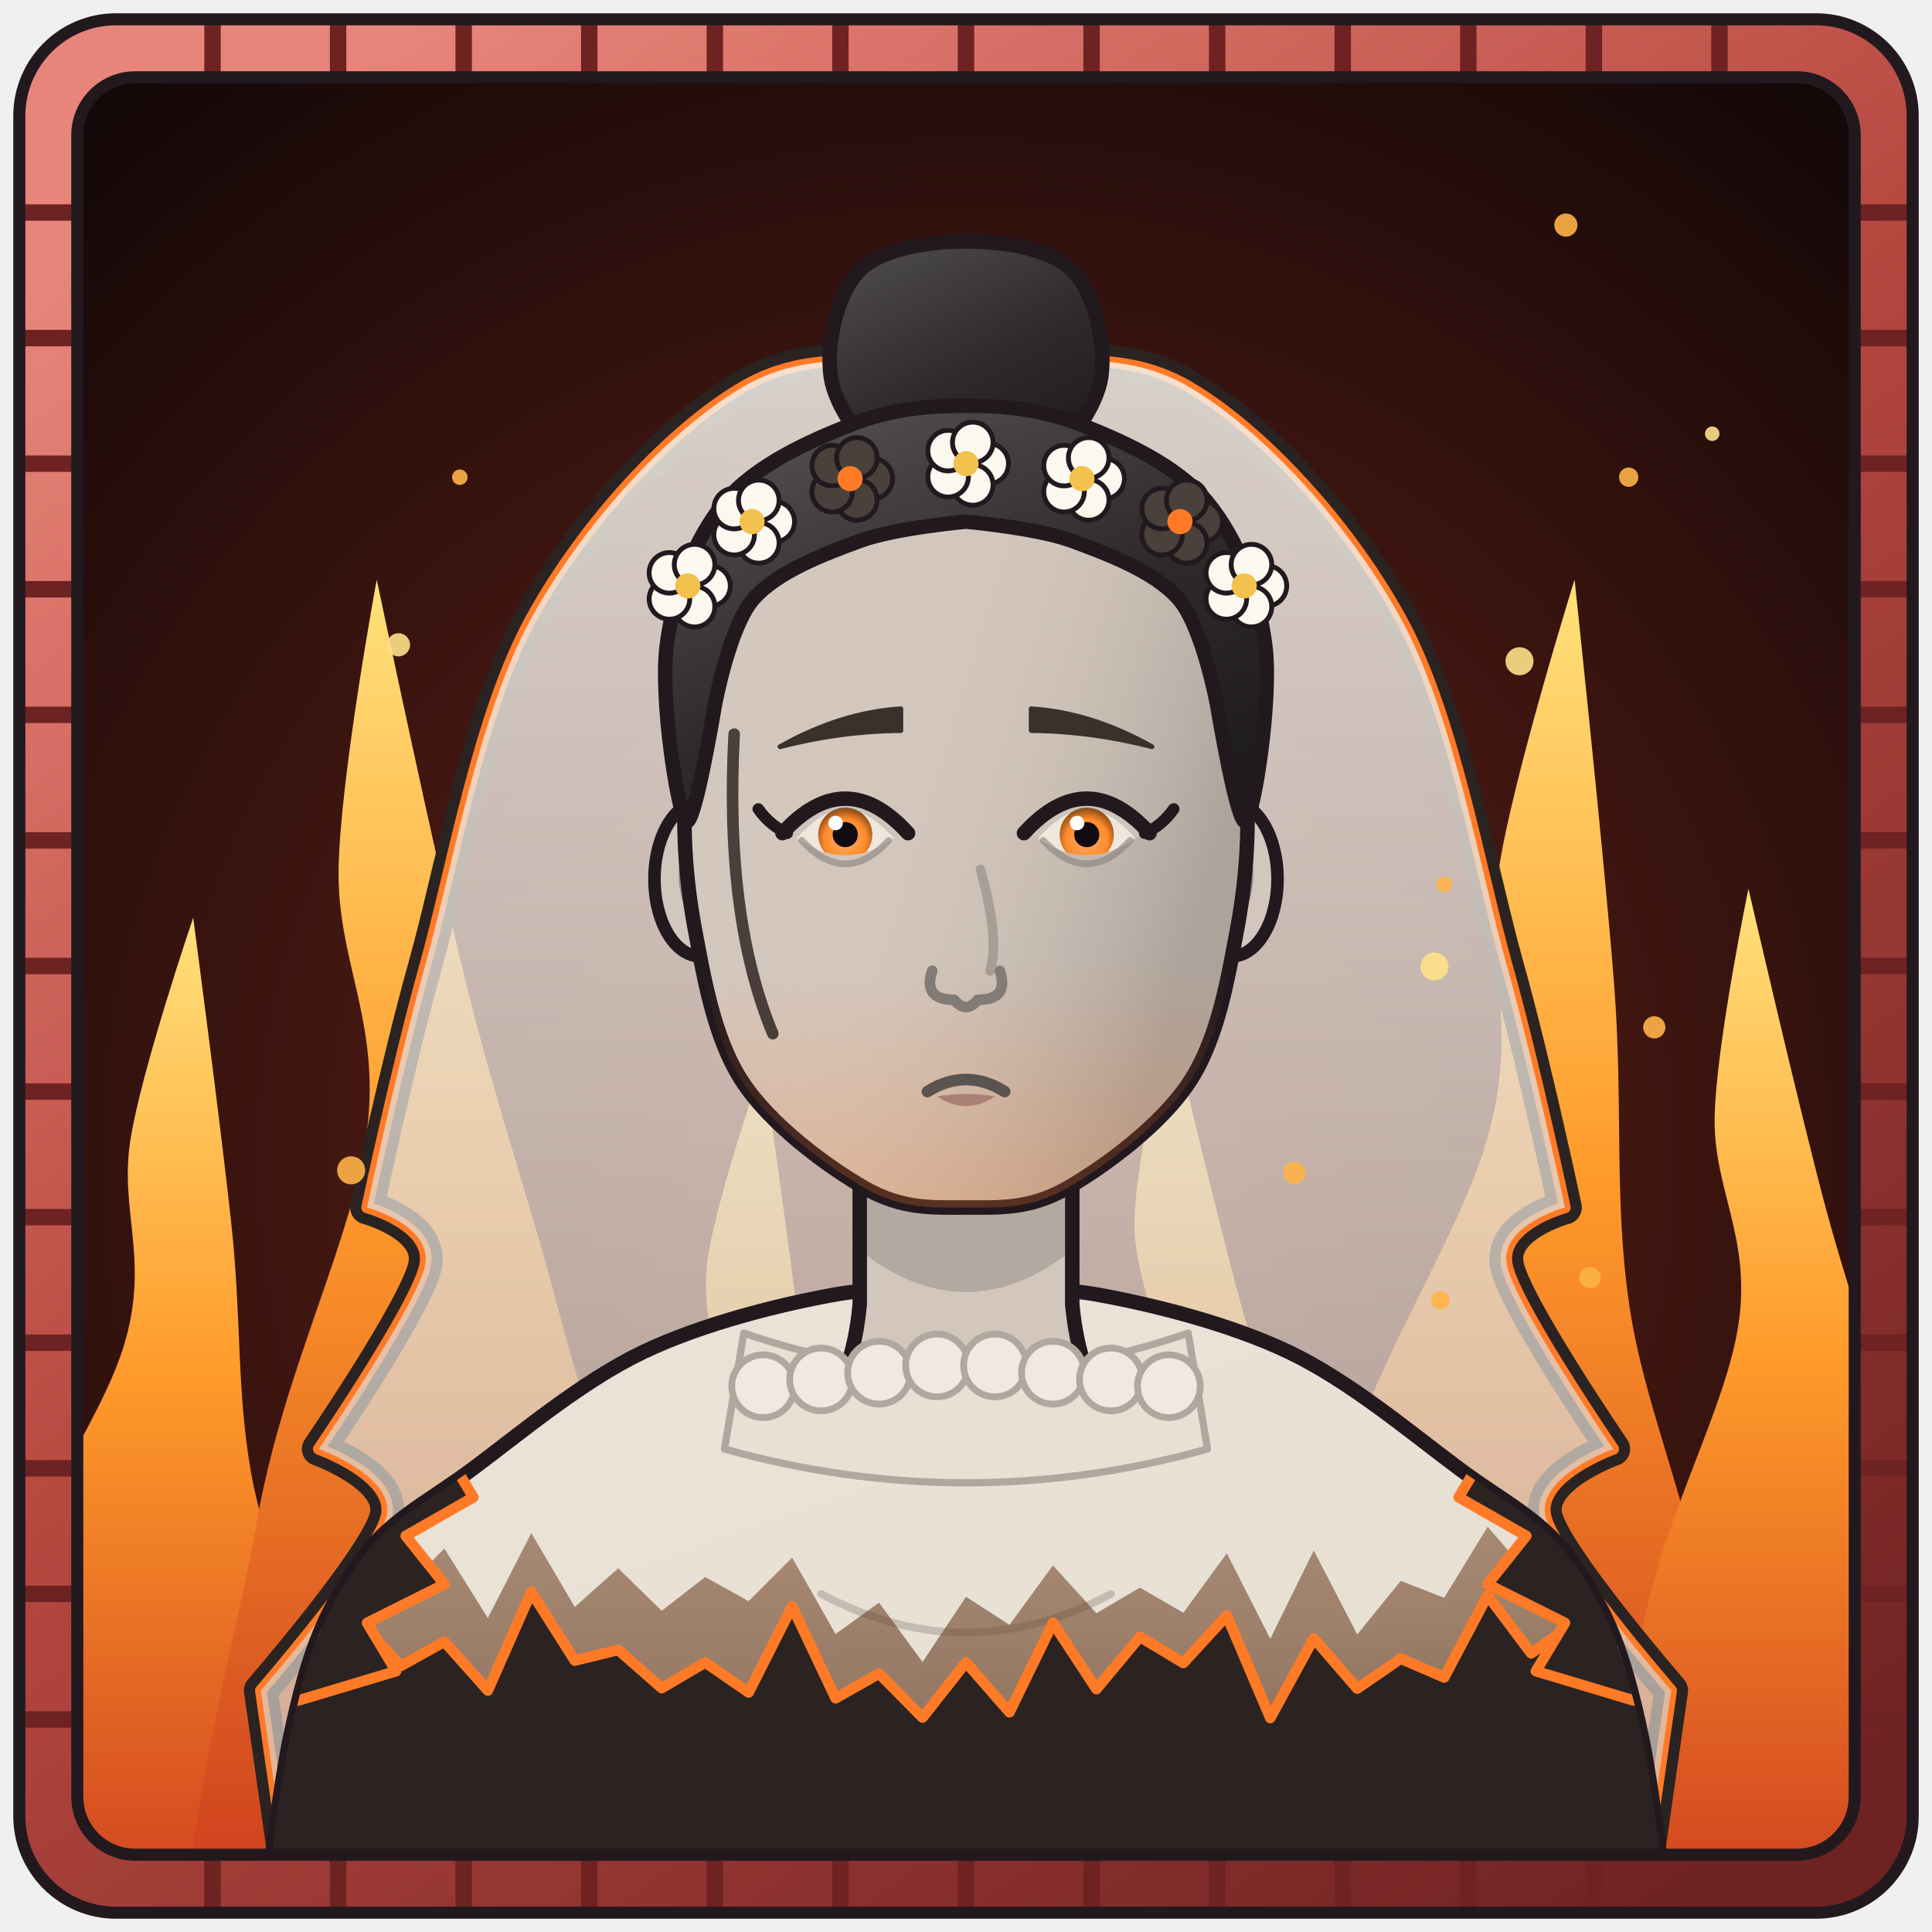
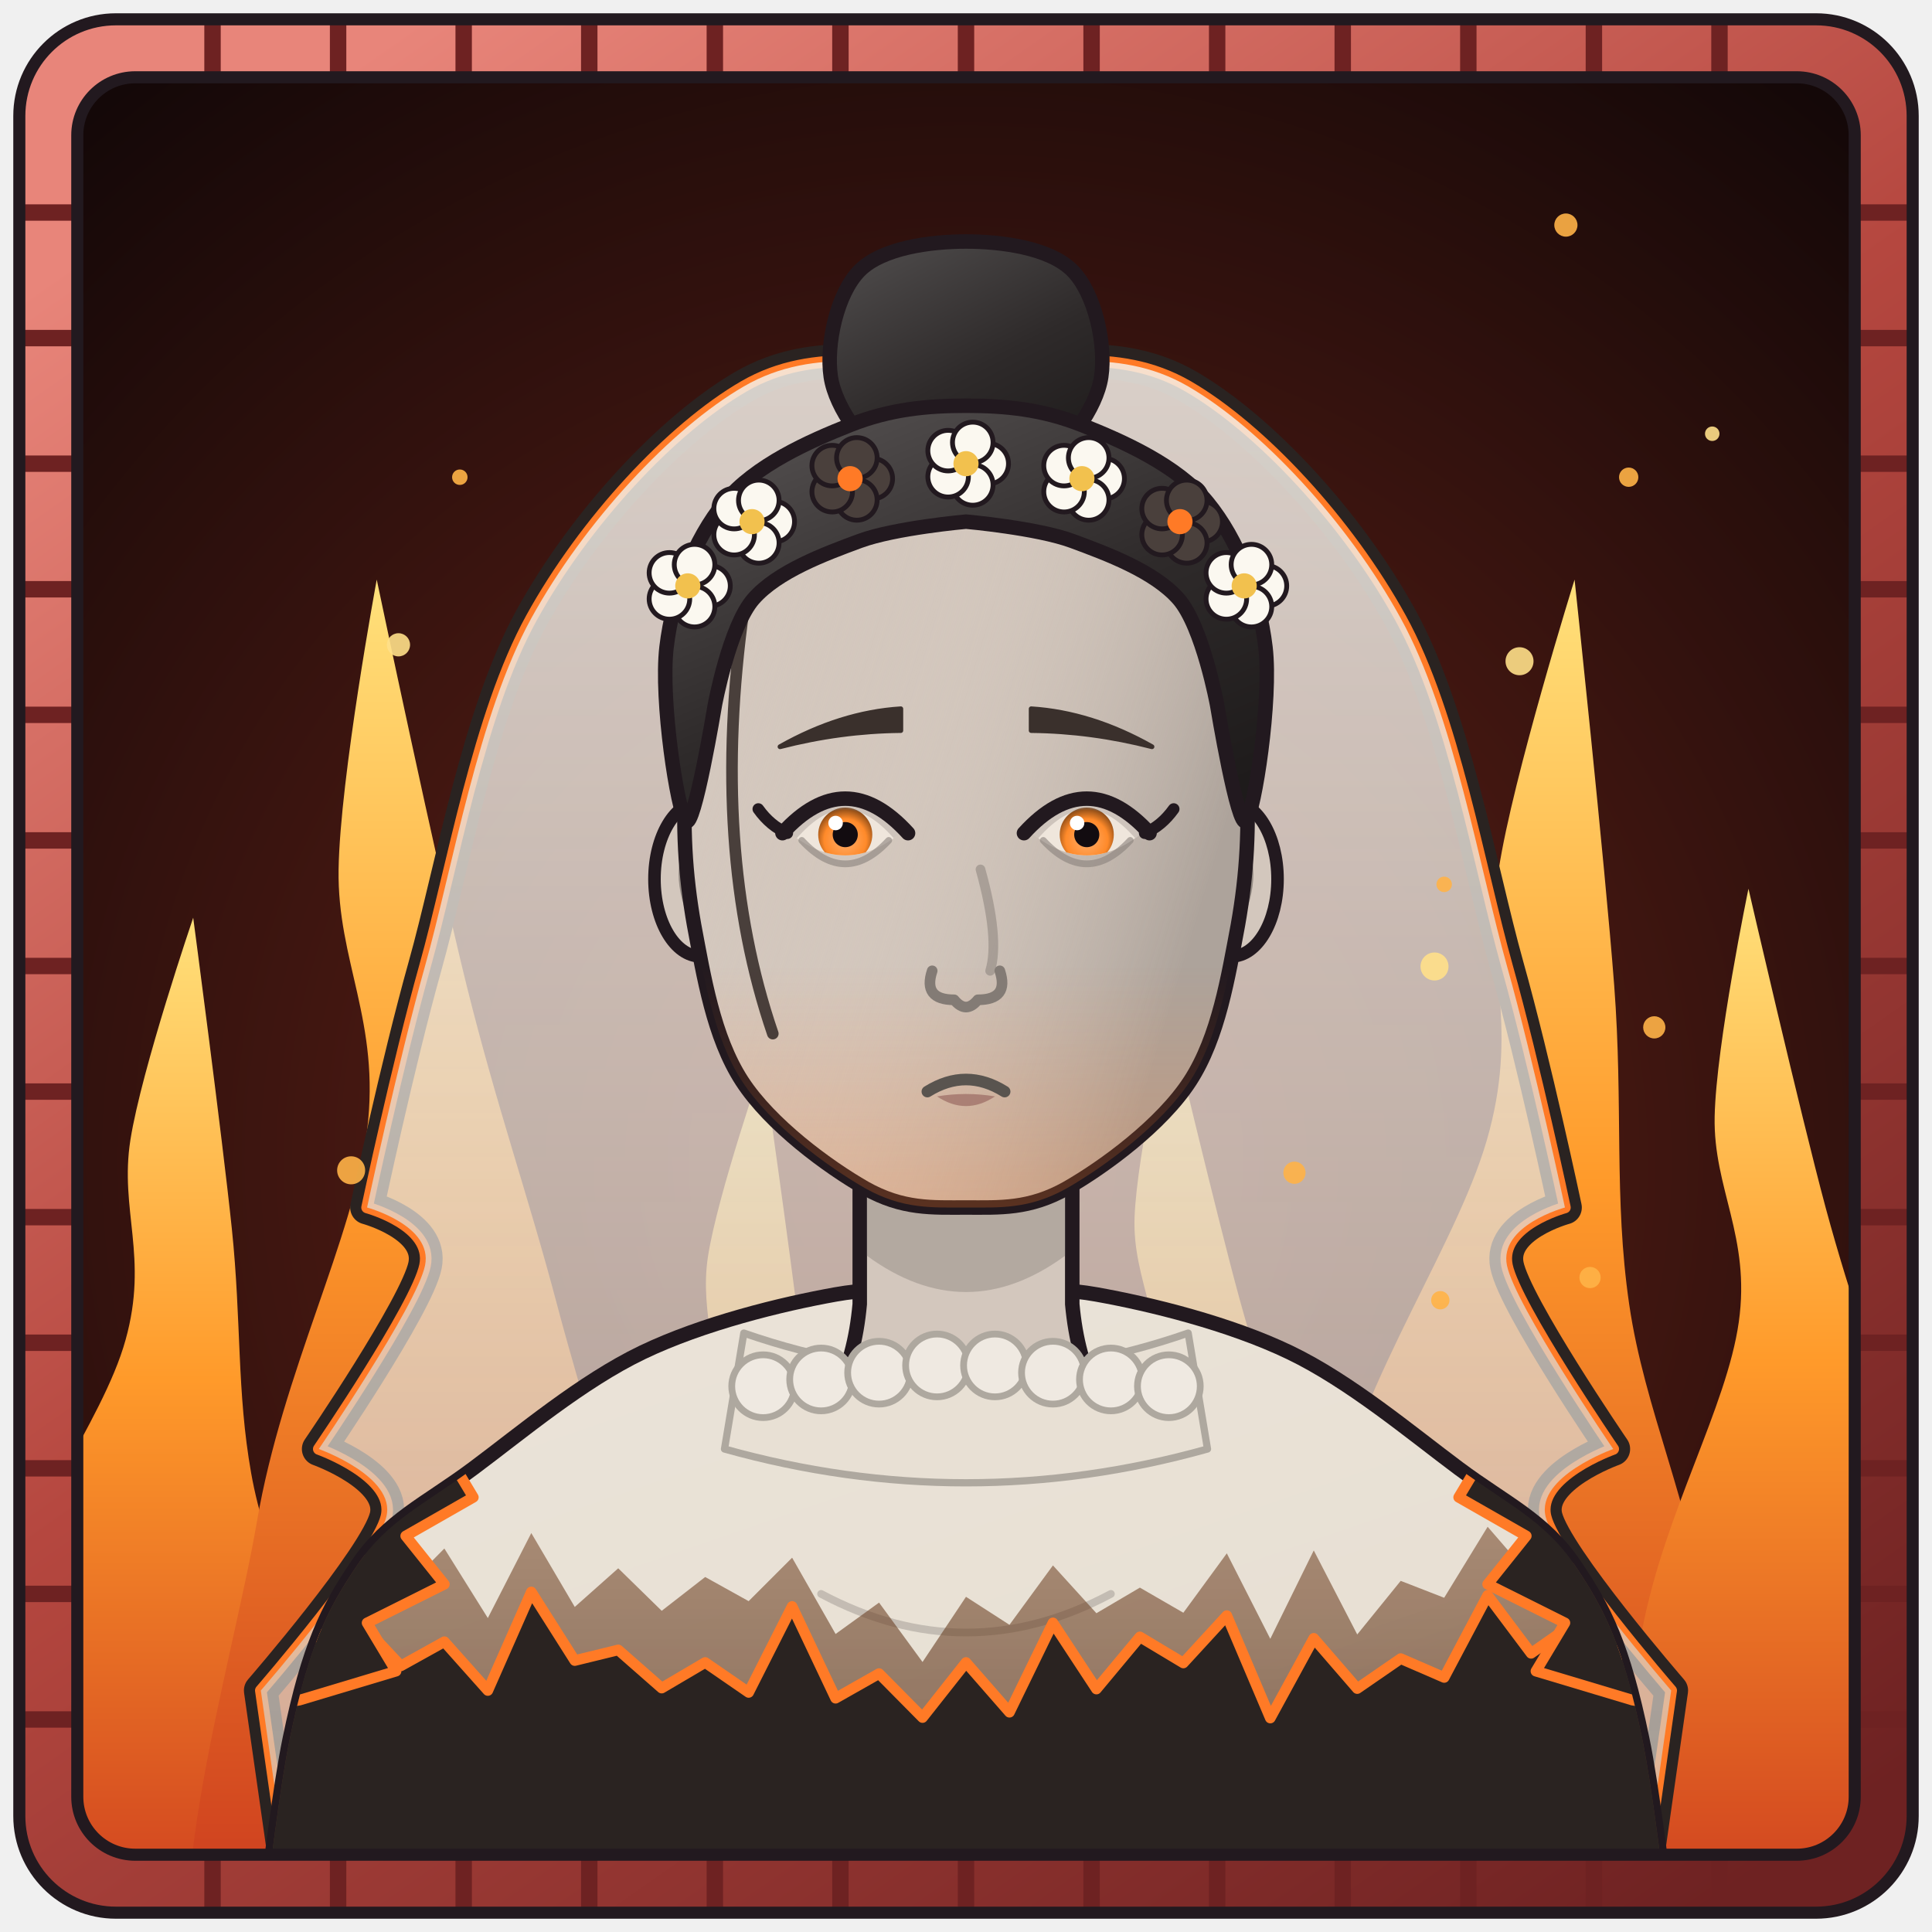
<svg xmlns="http://www.w3.org/2000/svg" viewBox="0 0 400 400" role="img" aria-labelledby="portrait-ash-widow-title">
  <defs>
    <radialGradient id="portrait-ash-widow-rg0" cx="0.5" cy="0.6" r="0.7">
      <stop offset="0" stop-color="#6a2318" />
      <stop offset="1" stop-color="#140808" />
    </radialGradient>
    <linearGradient id="portrait-ash-widow-lg1" x1="0" y1="0" x2="0" y2="1">
      <stop offset="0" stop-color="#ffe07a" />
      <stop offset="0.4" stop-color="#ff9a2a" />
      <stop offset="1" stop-color="#c1271c" />
    </linearGradient>
    <linearGradient id="portrait-ash-widow-lg2" x1="0" y1="0" x2="0" y2="1">
      <stop offset="0" stop-color="#ffe07a" />
      <stop offset="0.4" stop-color="#ff9a2a" />
      <stop offset="1" stop-color="#c1271c" />
    </linearGradient>
    <linearGradient id="portrait-ash-widow-lg3" x1="0" y1="0" x2="0" y2="1">
      <stop offset="0" stop-color="#ffe07a" />
      <stop offset="0.4" stop-color="#ff9a2a" />
      <stop offset="1" stop-color="#c1271c" />
    </linearGradient>
    <linearGradient id="portrait-ash-widow-lg4" x1="0" y1="0" x2="0" y2="1">
      <stop offset="0" stop-color="#ffe07a" />
      <stop offset="0.4" stop-color="#ff9a2a" />
      <stop offset="1" stop-color="#c1271c" />
    </linearGradient>
    <linearGradient id="portrait-ash-widow-lg5" x1="0" y1="0" x2="0" y2="1">
      <stop offset="0" stop-color="#ffe07a" />
      <stop offset="0.4" stop-color="#ff9a2a" />
      <stop offset="1" stop-color="#c1271c" />
    </linearGradient>
    <linearGradient id="portrait-ash-widow-lg6" x1="0" y1="0" x2="0" y2="1">
      <stop offset="0" stop-color="#ffe07a" />
      <stop offset="0.4" stop-color="#ff9a2a" />
      <stop offset="1" stop-color="#c1271c" />
    </linearGradient>
    <linearGradient id="portrait-ash-widow-lg7" x1="0" y1="0" x2="0" y2="1">
      <stop offset="0" stop-color="#f6f1ea" stop-opacity="0.85" />
      <stop offset="1" stop-color="#cfc6bc" stop-opacity="0.7" />
    </linearGradient>
    <linearGradient id="portrait-ash-widow-lg8" x1="0.2" y1="0" x2="0.8" y2="1">
      <stop offset="0" stop-color="#eae3d8" />
      <stop offset="0.55" stop-color="#e8e0d4" />
      <stop offset="1" stop-color="#aea89f" />
    </linearGradient>
    <clipPath id="portrait-ash-widow-cp9">
      <path d="M200,268C209,268 215.8,266 227,268C238.2,270 254.5,274 267,280C279.5,286 292.2,296.7 302,304C311.8,311.3 319.7,314.7 326,324C332.3,333.3 336,340.7 340,360C344,379.3 350,440 350,440C350,440 200,440 200,440C200,440 50,440 50,440C50,440 56,379.3 60,360C64,340.7 67.7,333.3 74,324C80.3,314.7 88.2,311.3 98,304C107.8,296.7 120.5,286 133,280C145.5,274 161.8,270 173,268C184.2,266 191,268 200,268Z" />
    </clipPath>
    <linearGradient id="portrait-ash-widow-lg10" x1="0" y1="0" x2="0" y2="1">
      <stop offset="0" stop-color="#7a4a2a" stop-opacity="0.55" />
      <stop offset="1" stop-color="#3a2418" stop-opacity="0.8" />
    </linearGradient>
    <linearGradient id="portrait-ash-widow-lg11" x1="0.2" y1="0" x2="0.8" y2="1">
      <stop offset="0" stop-color="#4d4a4a" />
      <stop offset="0.55" stop-color="#2e2a2a" />
      <stop offset="1" stop-color="#1e1b1b" />
    </linearGradient>
    <linearGradient id="portrait-ash-widow-lg12" x1="0" y1="0" x2="1" y2="0.4">
      <stop offset="0" stop-color="#d7cbc2" stop-opacity="0.55" />
      <stop offset="0.45" stop-color="#d3c7bd" stop-opacity="0" />
      <stop offset="1" stop-color="#948b84" stop-opacity="0.6" />
    </linearGradient>
    <linearGradient id="portrait-ash-widow-lg13" x1="0" y1="0" x2="0" y2="1">
      <stop offset="0" stop-color="#ff7a26" stop-opacity="0" />
      <stop offset="1" stop-color="#ff7a26" stop-opacity="0.3" />
    </linearGradient>
    <clipPath id="portrait-ash-widow-cp14">
      <path d="M200,96C211.6,96 226.1,96.1 234.8,101C243.5,105.9 248.3,115.4 252.2,125.3C256.1,135.1 257.3,149 258,160C258.7,171 258.2,180.8 256.3,191.5C254.3,202.1 252.3,214.7 246.4,223.8C240.5,232.9 228.6,241.6 220.9,246C213.1,250.4 207,250 200,250C193,250 186.9,250.4 179.1,246C171.4,241.6 159.5,232.9 153.6,223.8C147.7,214.7 145.7,202.1 143.7,191.5C141.8,180.8 141.3,171 142,160C142.7,149 143.9,135.1 147.8,125.3C151.7,115.4 156.5,105.9 165.2,101C173.9,96.1 188.4,96 200,96Z" />
    </clipPath>
    <clipPath id="portrait-ash-widow-cp15">
      <path d="M163,172 Q175,158.2 187,172 Q175,182.2 163,172 Z" />
    </clipPath>
    <radialGradient id="portrait-ash-widow-rg16" cx="0.5" cy="0.6" r="0.6">
      <stop offset="0" stop-color="#ffad6a" />
      <stop offset="0.65" stop-color="#ff8a2a" />
      <stop offset="1" stop-color="#804515" />
    </radialGradient>
    <clipPath id="portrait-ash-widow-cp17">
      <path d="M213,172 Q225,158.2 237,172 Q225,182.2 213,172 Z" />
    </clipPath>
    <radialGradient id="portrait-ash-widow-rg18" cx="0.5" cy="0.6" r="0.6">
      <stop offset="0" stop-color="#ffad6a" />
      <stop offset="0.65" stop-color="#ff8a2a" />
      <stop offset="1" stop-color="#804515" />
    </radialGradient>
    <linearGradient id="portrait-ash-widow-lg19" x1="0.2" y1="0" x2="0.8" y2="1">
      <stop offset="0" stop-color="#545050" />
      <stop offset="0.55" stop-color="#2e2a2a" />
      <stop offset="1" stop-color="#1e1b1b" />
    </linearGradient>
    <linearGradient id="portrait-ash-widow-lg20" x1="0.2" y1="0" x2="0.9" y2="1">
      <stop offset="0" stop-color="#e8857a" />
      <stop offset="0.45" stop-color="#b5473f" />
      <stop offset="1" stop-color="#6e2222" />
    </linearGradient>
    <clipPath id="portrait-ash-widow-cp21">
      <path d="M28,16 H372 A12,12 0 0 1 384,28 V372 A12,12 0 0 1 372,384 H28 A12,12 0 0 1 16,372 V28 A12,12 0 0 1 28,16 Z" />
    </clipPath>
  </defs>
  <path d="M24,4 H376 A20,20 0 0 1 396,24 V376 A20,20 0 0 1 376,396 H24 A20,20 0 0 1 4,376 V24 A20,20 0 0 1 24,4 Z" fill="url(#portrait-ash-widow-lg20)" />
  <g clip-path="url(#portrait-ash-widow-cp21)">
    <rect x="0" y="0" width="400" height="400" fill="url(#portrait-ash-widow-rg0)" />
    <path d="M-10,420C-22,406.6 -8,363.3 -2,339.5C4,315.7 21.2,294.7 26,277.4C30.8,260.2 24.7,250.6 27,236C29.3,221.4 40,190 40,190C40,190 46,235.2 48,254.4C50,273.6 49,288.1 52,305C55,321.9 63,336.4 66,355.6C69,374.8 82.7,409.3 70,420C57.3,430.7 2,433.4 -10,420Z" fill="url(#portrait-ash-widow-lg1)" />
    <path d="M44,420C30.2,402.5 47.9,346 53.2,315C58.5,284 73.2,256.5 76,234C78.8,211.5 69.8,199 70.1,180C70.4,161 78,120 78,120C78,120 90.4,179 96.6,204C102.8,229 109.5,248 115.3,270C121.1,292 128,311 131.4,336C134.9,361 150.6,406 136,420C121.4,434 57.8,437.5 44,420Z" fill="url(#portrait-ash-widow-lg2)" />
    <path d="M114,420C103.2,408.3 115.9,370.7 121.2,350C126.5,329.3 141.8,311 146,296C150.2,281 144.6,272.7 146.6,260C148.6,247.3 158,220 158,220C158,220 163.6,259.3 165.6,276C167.6,292.7 167,305.3 169.8,320C172.6,334.7 179.7,347.3 182.4,364C185.1,380.7 197.4,410.7 186,420C174.6,429.3 124.8,431.7 114,420Z" fill="url(#portrait-ash-widow-lg3)" />
    <path d="M212,420C200.6,407.8 215.1,368.2 219.6,346.5C224.1,324.8 236.7,305.6 239.2,289.8C241.8,274.1 234.4,265.3 234.9,252C235.4,238.7 242,210 242,210C242,210 251.8,251.3 256.6,268.8C261.4,286.3 266.3,299.6 270.9,315C275.5,330.4 281.3,343.7 284.2,361.2C287.1,378.7 300,410.2 288,420C276,429.8 223.4,432.3 212,420Z" fill="url(#portrait-ash-widow-lg4)" />
    <path d="M266,420C252.2,402.5 268.1,346 275.2,315C282.3,284 302.6,256.5 308.4,234C314.3,211.5 307.4,199 310.3,180C313.2,161 326,120 326,120C326,120 332.3,179 334.2,204C336.1,229 334.1,248 337.3,270C340.5,292 350,311 353.4,336C356.8,361 372.6,406 358,420C343.4,434 279.8,437.5 266,420Z" fill="url(#portrait-ash-widow-lg5)" />
    <path d="M332,420C320,406.2 335.3,361.8 340,337.4C344.7,313 357.5,291.4 360,273.7C362.5,256 354.7,246.1 355,231.2C355.3,216.3 362,184 362,184C362,184 372.7,230.4 378,250.1C383.3,269.7 389,284.7 394,302C399,319.3 405,334.3 408,353.9C411,373.6 424.7,409 412,420C399.3,431 344,433.8 332,420Z" fill="url(#portrait-ash-widow-lg6)" />
    <path d="M200,76C215.3,76 231,71.3 246,80C261,88.7 279,108 290,128C301,148 306.3,179.7 312,200C317.7,220.3 324,250 324,250C324,250 310.3,253.7 312,262C313.7,270.3 334,300 334,300C334,300 318,305.7 320,314C322,322.3 346,350 346,350C346,350 336,420 336,420C336,420 64,420 64,420C64,420 54,350 54,350C54,350 78,322.3 80,314C82,305.7 66,300 66,300C66,300 86.3,270.3 88,262C89.7,253.7 76,250 76,250C76,250 82.3,220.3 88,200C93.7,179.7 99,148 110,128C121,108 139,88.7 154,80C169,71.3 184.7,76 200,76Z" fill="none" stroke="#2a2321" stroke-width="7" stroke-linejoin="round" stroke-linecap="round" />
    <path d="M200,76C215.3,76 231,71.3 246,80C261,88.7 279,108 290,128C301,148 306.3,179.7 312,200C317.7,220.3 324,250 324,250C324,250 310.3,253.7 312,262C313.7,270.3 334,300 334,300C334,300 318,305.7 320,314C322,322.3 346,350 346,350C346,350 336,420 336,420C336,420 64,420 64,420C64,420 54,350 54,350C54,350 78,322.3 80,314C82,305.7 66,300 66,300C66,300 86.3,270.3 88,262C89.7,253.7 76,250 76,250C76,250 82.3,220.3 88,200C93.7,179.7 99,148 110,128C121,108 139,88.7 154,80C169,71.3 184.7,76 200,76Z" fill="none" stroke="#ff7a26" stroke-width="2.4" stroke-linejoin="round" stroke-linecap="round" />
    <path d="M200,76C215.3,76 231,71.3 246,80C261,88.7 279,108 290,128C301,148 306.3,179.7 312,200C317.7,220.3 324,250 324,250C324,250 310.3,253.7 312,262C313.7,270.3 334,300 334,300C334,300 318,305.7 320,314C322,322.3 346,350 346,350C346,350 336,420 336,420C336,420 64,420 64,420C64,420 54,350 54,350C54,350 78,322.3 80,314C82,305.7 66,300 66,300C66,300 86.3,270.3 88,262C89.7,253.7 76,250 76,250C76,250 82.3,220.3 88,200C93.7,179.7 99,148 110,128C121,108 139,88.7 154,80C169,71.3 184.7,76 200,76Z" fill="url(#portrait-ash-widow-lg7)" />
    <path d="M200,268C209,268 215.8,266 227,268C238.2,270 254.5,274 267,280C279.5,286 292.2,296.7 302,304C311.8,311.3 319.7,314.7 326,324C332.3,333.3 336,340.7 340,360C344,379.3 350,440 350,440C350,440 200,440 200,440C200,440 50,440 50,440C50,440 56,379.3 60,360C64,340.7 67.7,333.3 74,324C80.3,314.7 88.2,311.3 98,304C107.8,296.7 120.5,286 133,280C145.5,274 161.8,270 173,268C184.2,266 191,268 200,268Z" fill="url(#portrait-ash-widow-lg8)" stroke="#22191f" stroke-width="3" stroke-linejoin="round" stroke-linecap="round" />
    <path d="M178,200 L222,200 L222,270 Q224,292 238,300 L162,300 Q176,292 178,270 Z" fill="#d3c7bd" stroke="#22191f" stroke-width="3" stroke-linejoin="round" stroke-linecap="round" />
    <path d="M179.5,200 L220.5,200 L220.5,260 Q200,275 179.5,260 Z" fill="#948b84" opacity="0.5" />
    <path d="M154,276 Q200,292 246,276 L250,300 Q200,314 150,300 Z" fill="#e8e0d4" stroke="#aea89f" stroke-width="1.5" stroke-linejoin="round" stroke-linecap="round" />
    <circle cx="158" cy="287" r="6.5" fill="#efe9e1" stroke="#aea89f" stroke-width="1.4" stroke-linejoin="round" stroke-linecap="round" />
    <circle cx="170" cy="285.6" r="6.5" fill="#efe9e1" stroke="#aea89f" stroke-width="1.4" stroke-linejoin="round" stroke-linecap="round" />
    <circle cx="182" cy="284.2" r="6.5" fill="#efe9e1" stroke="#aea89f" stroke-width="1.4" stroke-linejoin="round" stroke-linecap="round" />
    <circle cx="194" cy="282.7" r="6.5" fill="#efe9e1" stroke="#aea89f" stroke-width="1.4" stroke-linejoin="round" stroke-linecap="round" />
    <circle cx="206" cy="282.7" r="6.5" fill="#efe9e1" stroke="#aea89f" stroke-width="1.4" stroke-linejoin="round" stroke-linecap="round" />
    <circle cx="218" cy="284.2" r="6.5" fill="#efe9e1" stroke="#aea89f" stroke-width="1.4" stroke-linejoin="round" stroke-linecap="round" />
    <circle cx="230" cy="285.6" r="6.5" fill="#efe9e1" stroke="#aea89f" stroke-width="1.4" stroke-linejoin="round" stroke-linecap="round" />
    <circle cx="242" cy="287" r="6.5" fill="#efe9e1" stroke="#aea89f" stroke-width="1.4" stroke-linejoin="round" stroke-linecap="round" />
    <path d="M170,330 Q200,346 230,330 M200,346 L200,420" fill="none" stroke="#bab3aa" stroke-width="1.6" stroke-linejoin="round" stroke-linecap="round" opacity="0.8" />
    <path d="M20,307.7L29,321.8L38,314.2L47,328.8L56,322.4L65,325.4L74,320.2L83,329.7L92,320.6L101,335L110,317.4L119,332.7L128,324.7L137,333.5L146,326.5L155,331.5L164,322.5L173,338.3L182,331.8L191,344.1L200,330.6L209,336.4L218,324.1L227,334L236,328.7L245,333.9L254,321.6L263,339.3L272,321L281,338.4L290,327.3L299,330.8L308,316.1L317,326.5L326,323.4L335,331.9L344,310.6L353,323.4L362,320L371,329.2L380,312.9L380,440L20,440Z" fill="url(#portrait-ash-widow-lg10)" clip-path="url(#portrait-ash-widow-cp9)" />
    <path d="M20,321.6L29,333.8L38,327.1L47,347.3L56,333.1L65,339.1L74,335.3L83,344.9L92,339.9L101,350L110,329.6L119,343.8L128,341.6L137,349.5L146,344.2L155,350.4L164,332.6L173,351.6L182,346.5L191,355.6L200,344.2L209,354.5L218,336L227,349.7L236,338.9L245,344.3L254,334.5L263,355.7L272,339.2L281,349.6L290,343.4L299,347.3L308,330.3L317,342.3L326,336L335,343L344,320.7L353,341.8L362,339.3L371,343.6L380,332.1L380,440L20,440Z" fill="#2a2321" clip-path="url(#portrait-ash-widow-cp9)" />
    <g clip-path="url(#portrait-ash-widow-cp9)">
      <path d="M20,321.6L29,333.8L38,327.1L47,347.3L56,333.1L65,339.1L74,335.3L83,344.9L92,339.9L101,350L110,329.6L119,343.8L128,341.6L137,349.5L146,344.2L155,350.4L164,332.6L173,351.6L182,346.5L191,355.6L200,344.2L209,354.5L218,336L227,349.7L236,338.9L245,344.3L254,334.5L263,355.7L272,339.2L281,349.6L290,343.4L299,347.3L308,330.3L317,342.3L326,336L335,343L344,320.7L353,341.8L362,339.3L371,343.6L380,332.1" fill="none" stroke="#ff7a26" stroke-width="2.2" stroke-linejoin="round" stroke-linecap="round" />
    </g>
    <path d="M104,290L92,300L98,310L84,318L92,328L76,336L82,346L62,352L10,360L10,280Z" fill="#2a2321" clip-path="url(#portrait-ash-widow-cp9)" />
    <g clip-path="url(#portrait-ash-widow-cp9)">
      <path d="M104,290L92,300L98,310L84,318L92,328L76,336L82,346L62,352L10,360L10,280Z" fill="none" stroke="#ff7a26" stroke-width="2.2" stroke-linejoin="round" stroke-linecap="round" />
    </g>
    <path d="M296,290L308,300L302,310L316,318L308,328L324,336L318,346L338,352L390,360L390,280Z" fill="#2a2321" clip-path="url(#portrait-ash-widow-cp9)" />
    <g clip-path="url(#portrait-ash-widow-cp9)">
      <path d="M296,290L308,300L302,310L316,318L308,328L324,336L318,346L338,352L390,360L390,280Z" fill="none" stroke="#ff7a26" stroke-width="2.2" stroke-linejoin="round" stroke-linecap="round" />
    </g>
    <circle cx="82.5" cy="133.5" r="2.4" fill="#ffe08a" opacity="0.9" />
    <circle cx="177.1" cy="62" r="1.4" fill="#ffb347" opacity="0.9" />
    <circle cx="329.2" cy="264.5" r="2.2" fill="#ffb347" opacity="0.9" />
    <circle cx="208.6" cy="190.8" r="1.9" fill="#ffe08a" opacity="0.9" />
    <circle cx="324.2" cy="46.6" r="2.4" fill="#ffb347" opacity="0.9" />
    <circle cx="187.1" cy="187.6" r="2.4" fill="#ffb347" opacity="0.9" />
    <circle cx="297" cy="200.1" r="2.9" fill="#ffe08a" opacity="0.9" />
    <circle cx="72.7" cy="242.3" r="2.9" fill="#ffb347" opacity="0.9" />
    <circle cx="299" cy="183.1" r="1.6" fill="#ffb347" opacity="0.9" />
    <circle cx="314.6" cy="136.9" r="2.9" fill="#ffe08a" opacity="0.9" />
    <circle cx="212.1" cy="104" r="1.8" fill="#ffb347" opacity="0.9" />
    <circle cx="298.2" cy="269.2" r="1.9" fill="#ffb347" opacity="0.9" />
    <circle cx="354.5" cy="89.8" r="1.5" fill="#ffe08a" opacity="0.9" />
    <circle cx="342.5" cy="212.7" r="2.3" fill="#ffb347" opacity="0.9" />
    <circle cx="268" cy="242.8" r="2.3" fill="#ffb347" opacity="0.9" />
    <circle cx="216.2" cy="181.1" r="2.2" fill="#ffe08a" opacity="0.9" />
    <circle cx="95.2" cy="98.8" r="1.6" fill="#ffb347" opacity="0.9" />
    <circle cx="337.2" cy="98.8" r="2" fill="#ffb347" opacity="0.9" />
    <path d="M200,50C207.3,50 217.3,51.3 222,56C226.7,60.7 229,71.3 228,78C227,84.7 220.7,92.7 216,96C211.3,99.3 205.3,98 200,98C194.7,98 188.7,99.3 184,96C179.3,92.7 173,84.7 172,78C171,71.3 173.3,60.7 178,56C182.7,51.3 192.7,50 200,50Z" fill="url(#portrait-ash-widow-lg11)" stroke="#22191f" stroke-width="3" stroke-linejoin="round" stroke-linecap="round" />
    <ellipse cx="145" cy="182" rx="9.5" ry="16" fill="#d3c7bd" stroke="#22191f" stroke-width="2.6" stroke-linejoin="round" stroke-linecap="round" />
    <path d="M144,173 Q139,180 144,191" fill="none" stroke="#948b84" stroke-width="2" stroke-linejoin="round" stroke-linecap="round" />
    <ellipse cx="255" cy="182" rx="9.5" ry="16" fill="#d3c7bd" stroke="#22191f" stroke-width="2.6" stroke-linejoin="round" stroke-linecap="round" />
    <path d="M256,173 Q261,180 256,191" fill="none" stroke="#948b84" stroke-width="2" stroke-linejoin="round" stroke-linecap="round" />
    <path d="M200,96C211.6,96 226.1,96.1 234.8,101C243.5,105.9 248.3,115.4 252.2,125.3C256.1,135.1 257.3,149 258,160C258.7,171 258.2,180.8 256.3,191.5C254.3,202.1 252.3,214.7 246.4,223.8C240.5,232.9 228.6,241.6 220.9,246C213.1,250.4 207,250 200,250C193,250 186.9,250.4 179.1,246C171.4,241.6 159.5,232.9 153.6,223.8C147.7,214.7 145.7,202.1 143.7,191.5C141.8,180.8 141.3,171 142,160C142.7,149 143.9,135.1 147.8,125.3C151.7,115.4 156.5,105.9 165.2,101C173.9,96.1 188.4,96 200,96Z" fill="#d3c7bd" />
    <path d="M200,96C211.6,96 226.1,96.1 234.8,101C243.5,105.9 248.3,115.4 252.2,125.3C256.1,135.1 257.3,149 258,160C258.7,171 258.2,180.8 256.3,191.5C254.3,202.1 252.3,214.7 246.4,223.8C240.5,232.9 228.6,241.6 220.9,246C213.1,250.4 207,250 200,250C193,250 186.9,250.4 179.1,246C171.4,241.6 159.5,232.9 153.6,223.8C147.7,214.7 145.7,202.1 143.7,191.5C141.8,180.8 141.3,171 142,160C142.7,149 143.9,135.1 147.8,125.3C151.7,115.4 156.5,105.9 165.2,101C173.9,96.1 188.4,96 200,96Z" fill="url(#portrait-ash-widow-lg12)" />
    <path d="M200,96C211.6,96 226.1,96.1 234.8,101C243.5,105.9 248.3,115.4 252.2,125.3C256.1,135.1 257.3,149 258,160C258.7,171 258.2,180.8 256.3,191.5C254.3,202.1 252.3,214.7 246.4,223.8C240.5,232.9 228.6,241.6 220.9,246C213.1,250.4 207,250 200,250C193,250 186.9,250.4 179.1,246C171.4,241.6 159.5,232.9 153.6,223.8C147.7,214.7 145.7,202.1 143.7,191.5C141.8,180.8 141.3,171 142,160C142.7,149 143.9,135.1 147.8,125.3C151.7,115.4 156.5,105.9 165.2,101C173.9,96.1 188.4,96 200,96Z" fill="none" stroke="#22191f" stroke-width="3" stroke-linejoin="round" stroke-linecap="round" />
    <path d="M120,200 L280,200 L280,260 L120,260 Z" fill="url(#portrait-ash-widow-lg13)" clip-path="url(#portrait-ash-widow-cp14)" />
    <path d="M186.5,146.75 Q174,147.55 161.5,154.6 Q174,151.375 186.5,151.25 Z" fill="#3a302c" stroke="#3a302c" stroke-width="1" stroke-linejoin="round" stroke-linecap="round" />
    <path d="M213.5,146.75 Q226,147.55 238.5,154.6 Q226,151.375 213.5,151.25 Z" fill="#3a302c" stroke="#3a302c" stroke-width="1" stroke-linejoin="round" stroke-linecap="round" />
    <path d="M163,172 Q175,158.2 187,172 Q175,182.2 163,172 Z" fill="#efe6dc" />
    <g clip-path="url(#portrait-ash-widow-cp15)">
      <circle cx="175" cy="172.8" r="5.6" fill="url(#portrait-ash-widow-rg16)" />
      <circle cx="175" cy="172.8" r="2.6" fill="#120c10" />
      <circle cx="173" cy="170.4" r="1.5" fill="#ffffff" opacity="1" />
      <path d="M163,172 Q175,158.2 187,172" fill="none" stroke="#7f7771" stroke-width="5" stroke-linejoin="round" stroke-linecap="round" opacity="0.3" />
    </g>
    <path d="M162,172.5 Q175,158.2 188,172.5" fill="none" stroke="#22191f" stroke-width="3" stroke-linejoin="round" stroke-linecap="round" />
    <path d="M163,172.5 q-3.5,-1.5 -6,-5" fill="none" stroke="#22191f" stroke-width="2.4" stroke-linejoin="round" stroke-linecap="round" />
    <path d="M166,174 Q175,183.7 184,174" fill="none" stroke="#89817b" stroke-width="1.4" stroke-linejoin="round" stroke-linecap="round" opacity="0.6" />
    <path d="M213,172 Q225,158.2 237,172 Q225,182.2 213,172 Z" fill="#efe6dc" />
    <g clip-path="url(#portrait-ash-widow-cp17)">
      <circle cx="225" cy="172.8" r="5.6" fill="url(#portrait-ash-widow-rg18)" />
      <circle cx="225" cy="172.8" r="2.6" fill="#120c10" />
      <circle cx="223" cy="170.4" r="1.5" fill="#ffffff" opacity="1" />
      <path d="M213,172 Q225,158.2 237,172" fill="none" stroke="#7f7771" stroke-width="5" stroke-linejoin="round" stroke-linecap="round" opacity="0.3" />
    </g>
    <path d="M212,172.5 Q225,158.2 238,172.5" fill="none" stroke="#22191f" stroke-width="3" stroke-linejoin="round" stroke-linecap="round" />
    <path d="M237,172.5 q3.5,-1.5 6,-5" fill="none" stroke="#22191f" stroke-width="2.4" stroke-linejoin="round" stroke-linecap="round" />
    <path d="M216,174 Q225,183.7 234,174" fill="none" stroke="#89817b" stroke-width="1.4" stroke-linejoin="round" stroke-linecap="round" opacity="0.6" />
    <path d="M203,180 Q207,194.4 205,201" fill="none" stroke="#837b75" stroke-width="2" stroke-linejoin="round" stroke-linecap="round" opacity="0.5" />
    <path d="M193,201 Q191,207 197.55,207 Q200,210 202.45,207 Q209,207 207,201" fill="none" stroke="#837b75" stroke-width="2.2" stroke-linejoin="round" stroke-linecap="round" opacity="1" />
    <path d="M194,227 Q200,231 206,227 Q200,226 194,227 Z" fill="#9a6a62" opacity="0.7" />
    <path d="M192,226 Q200,221 208,226" fill="none" stroke="#59544f" stroke-width="2.4" stroke-linejoin="round" stroke-linecap="round" />
-     <path d="M152,152 Q150,190 160,214" fill="none" stroke="#3a302c" stroke-width="2.4" stroke-linejoin="round" stroke-linecap="round" opacity="0.9" />
+     <path d="M154,126 Q147,176 160,214" fill="none" stroke="#3a302c" stroke-width="2.4" stroke-linejoin="round" stroke-linecap="round" opacity="0.9" />
    <path d="M142,170C140.3,168 136.7,145 138,134C139.3,123 143.7,111.7 150,104C156.3,96.3 167.7,91.3 176,88C184.3,84.7 192,84 200,84C208,84 215.7,84.7 224,88C232.3,91.3 243.7,96.3 250,104C256.3,111.7 260.7,123 262,134C263.3,145 259.7,168 258,170C256.3,172 252,146 252,146C252,146 249,129.7 244,124C239,118.3 229.3,114.7 222,112C214.7,109.3 200,108 200,108C200,108 185.3,109.3 178,112C170.7,114.7 161,118.3 156,124C151,129.7 148,146 148,146C148,146 143.7,172 142,170Z" fill="url(#portrait-ash-widow-lg19)" stroke="#22191f" stroke-width="3" stroke-linejoin="round" stroke-linecap="round" />
    <circle cx="147" cy="121.3" r="4.2" fill="#fbf8f0" stroke="#22191f" stroke-width="1" stroke-linejoin="round" stroke-linecap="round" />
    <circle cx="143.8" cy="125.6" r="4.2" fill="#fbf8f0" stroke="#22191f" stroke-width="1" stroke-linejoin="round" stroke-linecap="round" />
    <circle cx="138.6" cy="124" r="4.2" fill="#fbf8f0" stroke="#22191f" stroke-width="1" stroke-linejoin="round" stroke-linecap="round" />
    <circle cx="138.6" cy="118.6" r="4.2" fill="#fbf8f0" stroke="#22191f" stroke-width="1" stroke-linejoin="round" stroke-linecap="round" />
    <circle cx="143.8" cy="116.9" r="4.2" fill="#fbf8f0" stroke="#22191f" stroke-width="1" stroke-linejoin="round" stroke-linecap="round" />
    <circle cx="142.4" cy="121.3" r="2.6" fill="#f2c14e" />
    <circle cx="160.3" cy="108" r="4.2" fill="#fbf8f0" stroke="#22191f" stroke-width="1" stroke-linejoin="round" stroke-linecap="round" />
    <circle cx="157.1" cy="112.4" r="4.2" fill="#fbf8f0" stroke="#22191f" stroke-width="1" stroke-linejoin="round" stroke-linecap="round" />
    <circle cx="152" cy="110.7" r="4.2" fill="#fbf8f0" stroke="#22191f" stroke-width="1" stroke-linejoin="round" stroke-linecap="round" />
    <circle cx="152" cy="105.3" r="4.2" fill="#fbf8f0" stroke="#22191f" stroke-width="1" stroke-linejoin="round" stroke-linecap="round" />
    <circle cx="157.1" cy="103.6" r="4.2" fill="#fbf8f0" stroke="#22191f" stroke-width="1" stroke-linejoin="round" stroke-linecap="round" />
    <circle cx="155.7" cy="108" r="2.6" fill="#f2c14e" />
    <circle cx="180.6" cy="99.1" r="4.2" fill="#4a403c" stroke="#22191f" stroke-width="1" stroke-linejoin="round" stroke-linecap="round" />
    <circle cx="177.4" cy="103.5" r="4.2" fill="#4a403c" stroke="#22191f" stroke-width="1" stroke-linejoin="round" stroke-linecap="round" />
    <circle cx="172.3" cy="101.8" r="4.2" fill="#4a403c" stroke="#22191f" stroke-width="1" stroke-linejoin="round" stroke-linecap="round" />
    <circle cx="172.3" cy="96.4" r="4.2" fill="#4a403c" stroke="#22191f" stroke-width="1" stroke-linejoin="round" stroke-linecap="round" />
    <circle cx="177.4" cy="94.8" r="4.2" fill="#4a403c" stroke="#22191f" stroke-width="1" stroke-linejoin="round" stroke-linecap="round" />
    <circle cx="176" cy="99.1" r="2.6" fill="#ff7a26" />
    <circle cx="204.6" cy="96" r="4.2" fill="#fbf8f0" stroke="#22191f" stroke-width="1" stroke-linejoin="round" stroke-linecap="round" />
    <circle cx="201.4" cy="100.4" r="4.2" fill="#fbf8f0" stroke="#22191f" stroke-width="1" stroke-linejoin="round" stroke-linecap="round" />
    <circle cx="196.3" cy="98.7" r="4.2" fill="#fbf8f0" stroke="#22191f" stroke-width="1" stroke-linejoin="round" stroke-linecap="round" />
    <circle cx="196.3" cy="93.3" r="4.2" fill="#fbf8f0" stroke="#22191f" stroke-width="1" stroke-linejoin="round" stroke-linecap="round" />
    <circle cx="201.4" cy="91.6" r="4.2" fill="#fbf8f0" stroke="#22191f" stroke-width="1" stroke-linejoin="round" stroke-linecap="round" />
    <circle cx="200" cy="96" r="2.6" fill="#f2c14e" />
    <circle cx="228.6" cy="99.1" r="4.2" fill="#fbf8f0" stroke="#22191f" stroke-width="1" stroke-linejoin="round" stroke-linecap="round" />
    <circle cx="225.4" cy="103.5" r="4.2" fill="#fbf8f0" stroke="#22191f" stroke-width="1" stroke-linejoin="round" stroke-linecap="round" />
    <circle cx="220.3" cy="101.8" r="4.2" fill="#fbf8f0" stroke="#22191f" stroke-width="1" stroke-linejoin="round" stroke-linecap="round" />
    <circle cx="220.3" cy="96.4" r="4.2" fill="#fbf8f0" stroke="#22191f" stroke-width="1" stroke-linejoin="round" stroke-linecap="round" />
    <circle cx="225.4" cy="94.8" r="4.2" fill="#fbf8f0" stroke="#22191f" stroke-width="1" stroke-linejoin="round" stroke-linecap="round" />
    <circle cx="224" cy="99.1" r="2.6" fill="#f2c14e" />
    <circle cx="248.9" cy="108" r="4.2" fill="#4a403c" stroke="#22191f" stroke-width="1" stroke-linejoin="round" stroke-linecap="round" />
    <circle cx="245.7" cy="112.4" r="4.2" fill="#4a403c" stroke="#22191f" stroke-width="1" stroke-linejoin="round" stroke-linecap="round" />
    <circle cx="240.6" cy="110.7" r="4.2" fill="#4a403c" stroke="#22191f" stroke-width="1" stroke-linejoin="round" stroke-linecap="round" />
    <circle cx="240.6" cy="105.3" r="4.2" fill="#4a403c" stroke="#22191f" stroke-width="1" stroke-linejoin="round" stroke-linecap="round" />
    <circle cx="245.7" cy="103.6" r="4.2" fill="#4a403c" stroke="#22191f" stroke-width="1" stroke-linejoin="round" stroke-linecap="round" />
    <circle cx="244.3" cy="108" r="2.6" fill="#ff7a26" />
    <circle cx="262.2" cy="121.3" r="4.2" fill="#fbf8f0" stroke="#22191f" stroke-width="1" stroke-linejoin="round" stroke-linecap="round" />
    <circle cx="259.1" cy="125.6" r="4.2" fill="#fbf8f0" stroke="#22191f" stroke-width="1" stroke-linejoin="round" stroke-linecap="round" />
    <circle cx="253.9" cy="124" r="4.2" fill="#fbf8f0" stroke="#22191f" stroke-width="1" stroke-linejoin="round" stroke-linecap="round" />
    <circle cx="253.9" cy="118.6" r="4.2" fill="#fbf8f0" stroke="#22191f" stroke-width="1" stroke-linejoin="round" stroke-linecap="round" />
    <circle cx="259.1" cy="116.9" r="4.2" fill="#fbf8f0" stroke="#22191f" stroke-width="1" stroke-linejoin="round" stroke-linecap="round" />
    <circle cx="257.6" cy="121.3" r="2.6" fill="#f2c14e" />
  </g>
  <path d="M44,4.5 L44,15.5 M44,384.5 L44,395.5 M4.5,44 L15.5,44 M384.5,44 L395.5,44M70,4.5 L70,15.5 M70,384.5 L70,395.5 M4.5,70 L15.5,70 M384.5,70 L395.5,70M96,4.5 L96,15.5 M96,384.5 L96,395.5 M4.5,96 L15.5,96 M384.5,96 L395.5,96M122,4.5 L122,15.5 M122,384.5 L122,395.5 M4.5,122 L15.5,122 M384.5,122 L395.5,122M148,4.5 L148,15.5 M148,384.5 L148,395.5 M4.5,148 L15.5,148 M384.5,148 L395.5,148M174,4.5 L174,15.5 M174,384.5 L174,395.5 M4.5,174 L15.5,174 M384.5,174 L395.5,174M200,4.5 L200,15.5 M200,384.5 L200,395.5 M4.5,200 L15.5,200 M384.5,200 L395.5,200M226,4.5 L226,15.5 M226,384.5 L226,395.5 M4.5,226 L15.5,226 M384.5,226 L395.5,226M252,4.5 L252,15.5 M252,384.5 L252,395.5 M4.5,252 L15.5,252 M384.5,252 L395.5,252M278,4.5 L278,15.5 M278,384.5 L278,395.5 M4.5,278 L15.5,278 M384.5,278 L395.5,278M304,4.5 L304,15.5 M304,384.5 L304,395.5 M4.5,304 L15.5,304 M384.5,304 L395.5,304M330,4.5 L330,15.5 M330,384.5 L330,395.5 M4.5,330 L15.5,330 M384.5,330 L395.5,330M356,4.5 L356,15.5 M356,384.5 L356,395.5 M4.5,356 L15.5,356 M384.5,356 L395.5,356" fill="none" stroke="#6e2222" stroke-width="3.4" stroke-linejoin="round" stroke-linecap="butt" />
  <path d="M24,4 H376 A20,20 0 0 1 396,24 V376 A20,20 0 0 1 376,396 H24 A20,20 0 0 1 4,376 V24 A20,20 0 0 1 24,4 Z" fill="none" stroke="#22191f" stroke-width="2.5" stroke-linejoin="round" stroke-linecap="round" />
  <path d="M28,16 H372 A12,12 0 0 1 384,28 V372 A12,12 0 0 1 372,384 H28 A12,12 0 0 1 16,372 V28 A12,12 0 0 1 28,16 Z" fill="none" stroke="#22191f" stroke-width="2.5" stroke-linejoin="round" stroke-linecap="round" />
</svg>
